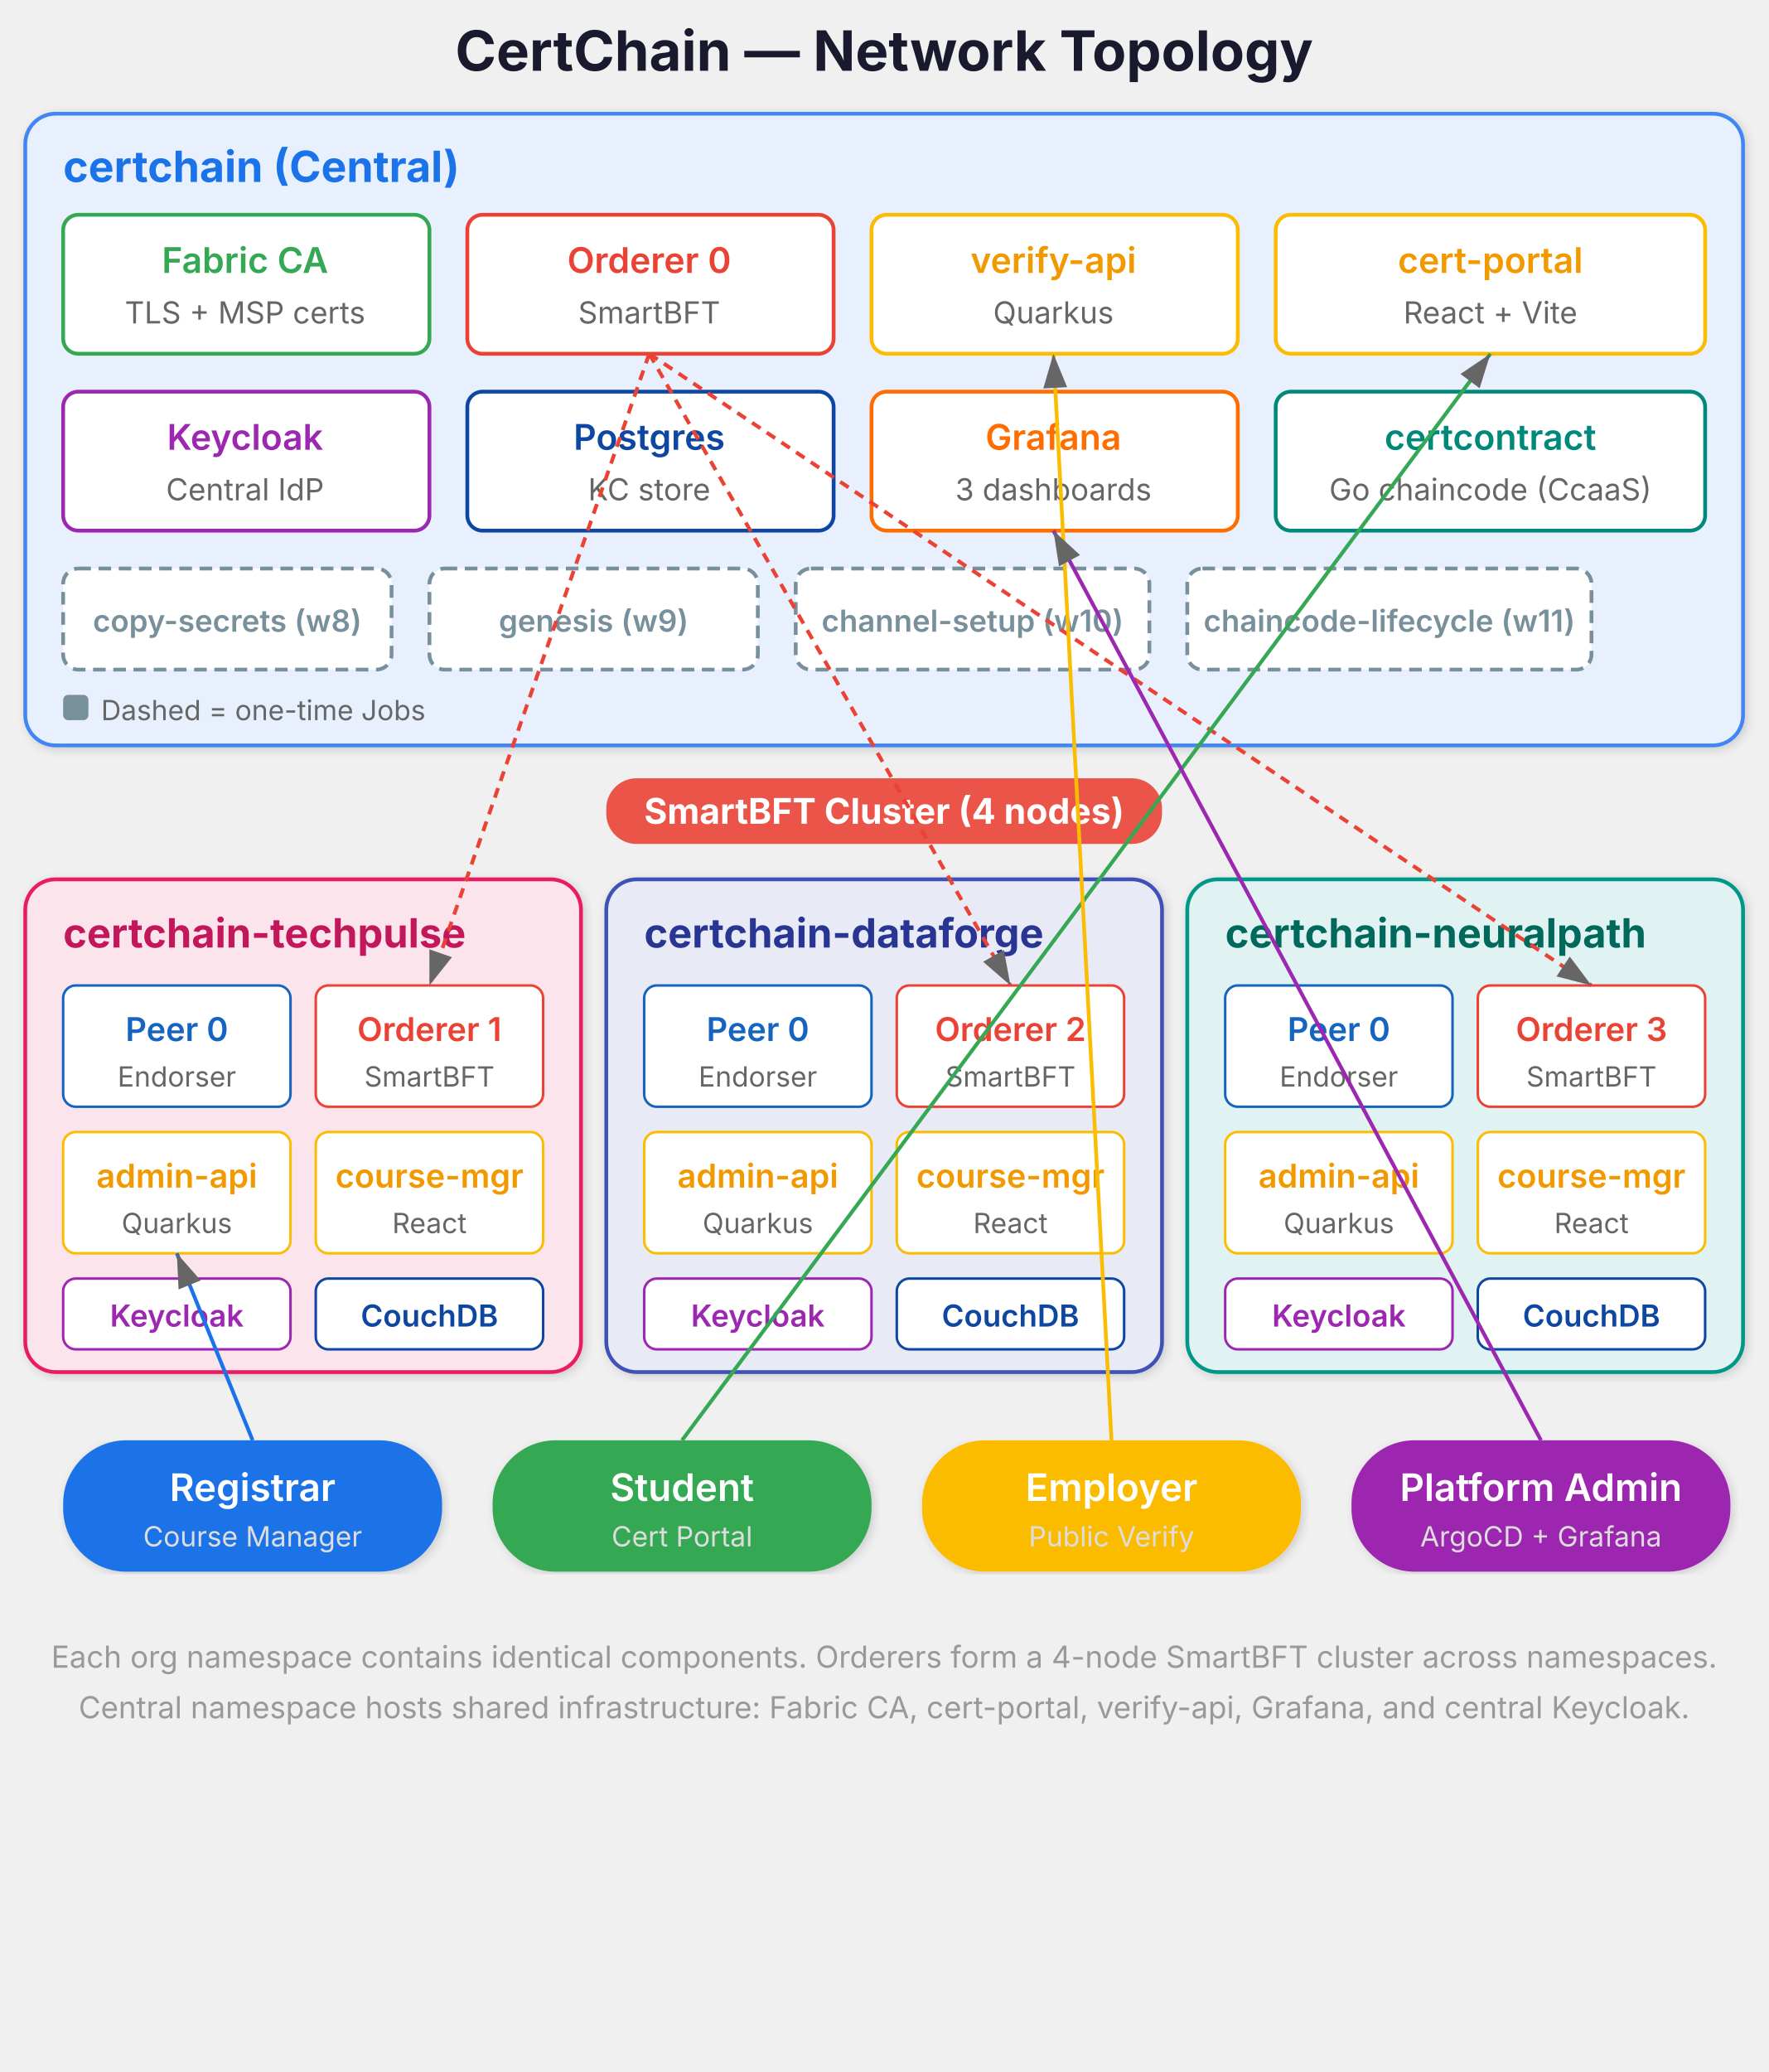
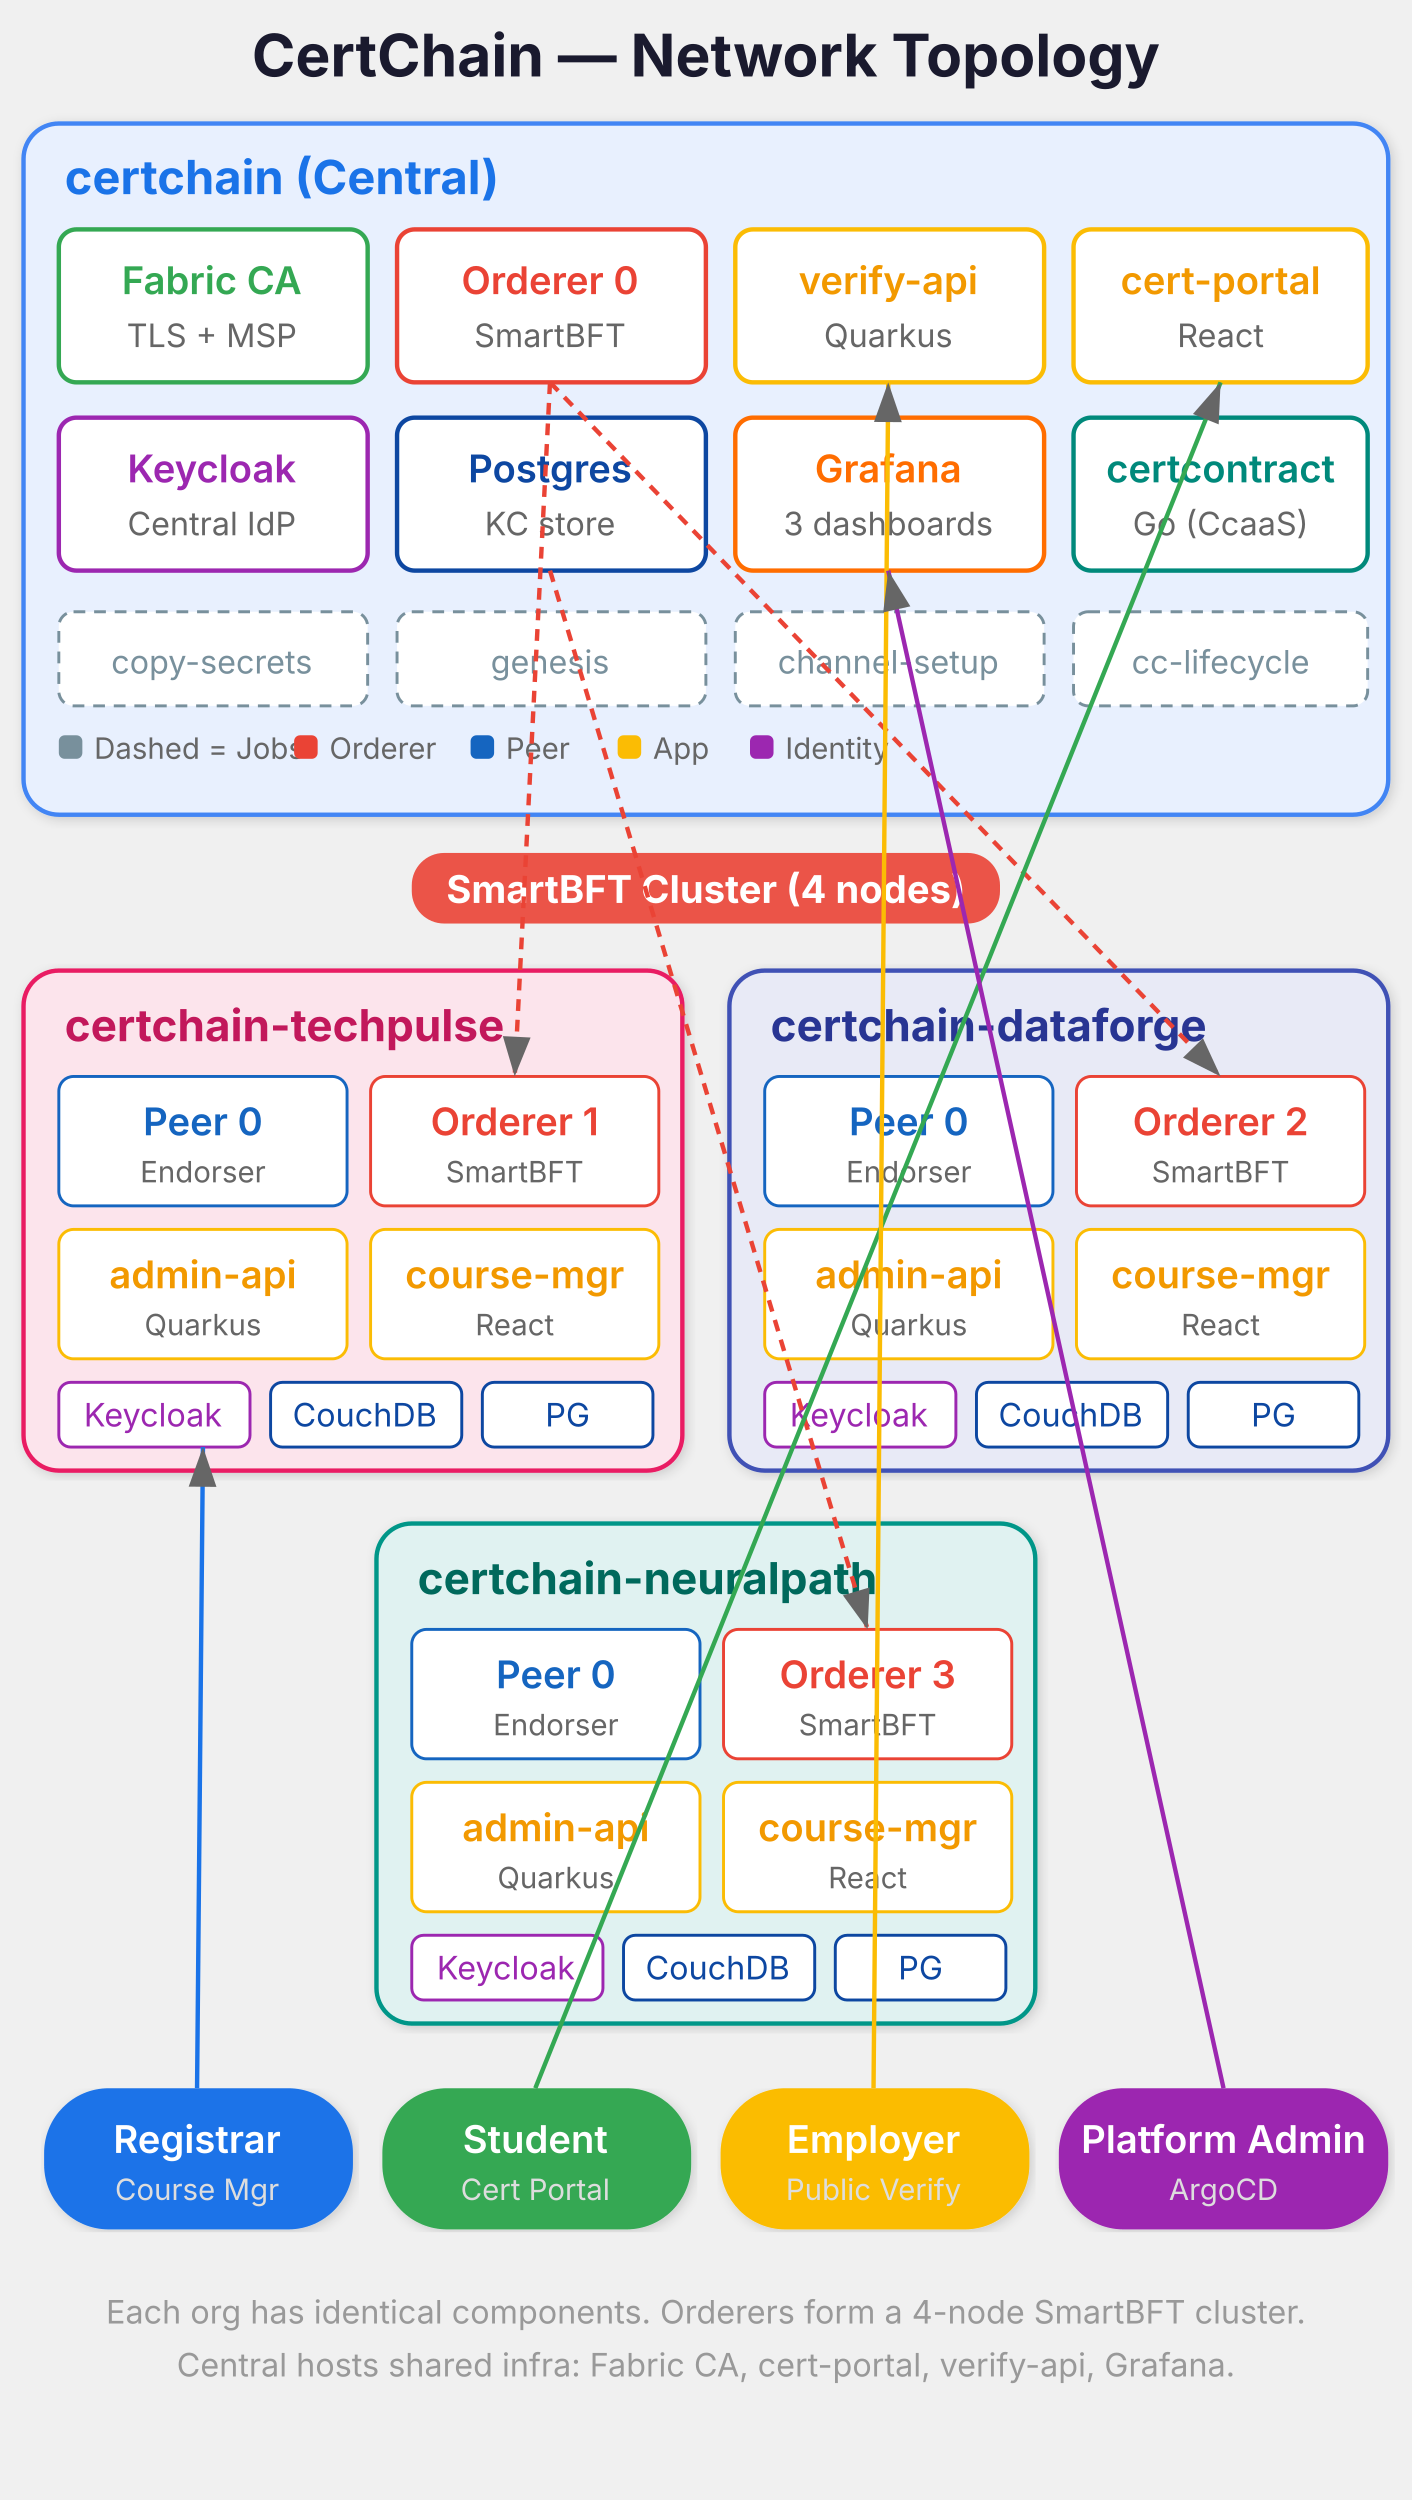
- <svg xmlns="http://www.w3.org/2000/svg" viewBox="0 0 700 820" font-family="Inter, Segoe UI, Arial, sans-serif" font-size="14">
+ <svg xmlns="http://www.w3.org/2000/svg" viewBox="0 0 480 850" font-family="Inter, Segoe UI, Arial, sans-serif" font-size="14">
  <defs>
    <filter id="shadow" x="-2%" y="-2%" width="104%" height="104%">
      <feDropShadow dx="1" dy="1" stdDeviation="2" flood-opacity="0.15" />
    </filter>
    <marker id="arrow" viewBox="0 0 10 7" refX="10" refY="3.5" markerWidth="9" markerHeight="7" orient="auto-start-reverse">
      <polygon points="0 0, 10 3.5, 0 7" fill="#666" />
    </marker>
  </defs>
-   <text x="350" y="28" text-anchor="middle" font-size="22" font-weight="bold" fill="#1a1a2e">CertChain — Network Topology</text>
-   <rect x="10" y="45" width="680" height="250" rx="12" fill="#e8f0fe" stroke="#4285f4" stroke-width="1.5" filter="url(#shadow)" />
-   <text x="25" y="72" font-size="17" font-weight="bold" fill="#1a73e8">certchain (Central)</text>
-   <rect x="25" y="85" width="145" height="55" rx="6" fill="#fff" stroke="#34a853" stroke-width="1.5" />
-   <text x="97" y="108" text-anchor="middle" font-weight="600" font-size="14" fill="#34a853">Fabric CA</text>
-   <text x="97" y="128" text-anchor="middle" font-size="12" fill="#666">TLS + MSP certs</text>
-   <rect x="185" y="85" width="145" height="55" rx="6" fill="#fff" stroke="#ea4335" stroke-width="1.5" />
-   <text x="257" y="108" text-anchor="middle" font-weight="600" font-size="14" fill="#ea4335">Orderer 0</text>
-   <text x="257" y="128" text-anchor="middle" font-size="12" fill="#666">SmartBFT</text>
-   <rect x="345" y="85" width="145" height="55" rx="6" fill="#fff" stroke="#fbbc04" stroke-width="1.5" />
-   <text x="417" y="108" text-anchor="middle" font-weight="600" font-size="14" fill="#f29900">verify-api</text>
-   <text x="417" y="128" text-anchor="middle" font-size="12" fill="#666">Quarkus</text>
-   <rect x="505" y="85" width="170" height="55" rx="6" fill="#fff" stroke="#fbbc04" stroke-width="1.5" />
-   <text x="590" y="108" text-anchor="middle" font-weight="600" font-size="14" fill="#f29900">cert-portal</text>
-   <text x="590" y="128" text-anchor="middle" font-size="12" fill="#666">React + Vite</text>
-   <rect x="25" y="155" width="145" height="55" rx="6" fill="#fff" stroke="#9c27b0" stroke-width="1.5" />
-   <text x="97" y="178" text-anchor="middle" font-weight="600" font-size="14" fill="#9c27b0">Keycloak</text>
-   <text x="97" y="198" text-anchor="middle" font-size="12" fill="#666">Central IdP</text>
-   <rect x="185" y="155" width="145" height="55" rx="6" fill="#fff" stroke="#0d47a1" stroke-width="1.5" />
-   <text x="257" y="178" text-anchor="middle" font-weight="600" font-size="14" fill="#0d47a1">Postgres</text>
-   <text x="257" y="198" text-anchor="middle" font-size="12" fill="#666">KC store</text>
-   <rect x="345" y="155" width="145" height="55" rx="6" fill="#fff" stroke="#ff6d00" stroke-width="1.5" />
-   <text x="417" y="178" text-anchor="middle" font-weight="600" font-size="14" fill="#ff6d00">Grafana</text>
-   <text x="417" y="198" text-anchor="middle" font-size="12" fill="#666">3 dashboards</text>
-   <rect x="505" y="155" width="170" height="55" rx="6" fill="#fff" stroke="#00897b" stroke-width="1.5" />
-   <text x="590" y="178" text-anchor="middle" font-weight="600" font-size="14" fill="#00897b">certcontract</text>
-   <text x="590" y="198" text-anchor="middle" font-size="12" fill="#666">Go chaincode (CcaaS)</text>
-   <rect x="25" y="225" width="130" height="40" rx="6" fill="#fff" stroke="#78909c" stroke-width="1.5" stroke-dasharray="5,3" />
-   <text x="90" y="250" text-anchor="middle" font-weight="600" font-size="12" fill="#78909c">copy-secrets (w8)</text>
-   <rect x="170" y="225" width="130" height="40" rx="6" fill="#fff" stroke="#78909c" stroke-width="1.5" stroke-dasharray="5,3" />
-   <text x="235" y="250" text-anchor="middle" font-weight="600" font-size="12" fill="#78909c">genesis (w9)</text>
-   <rect x="315" y="225" width="140" height="40" rx="6" fill="#fff" stroke="#78909c" stroke-width="1.5" stroke-dasharray="5,3" />
-   <text x="385" y="250" text-anchor="middle" font-weight="600" font-size="12" fill="#78909c">channel-setup (w10)</text>
-   <rect x="470" y="225" width="160" height="40" rx="6" fill="#fff" stroke="#78909c" stroke-width="1.5" stroke-dasharray="5,3" />
-   <text x="550" y="250" text-anchor="middle" font-weight="600" font-size="12" fill="#78909c">chaincode-lifecycle (w11)</text>
-   <rect x="25" y="275" width="10" height="10" rx="2" fill="#78909c" />
-   <text x="40" y="285" font-size="11" fill="#666">Dashed = one-time Jobs</text>
-   <rect x="240" y="308" width="220" height="26" rx="12" fill="#ea4335" opacity="0.9" />
-   <text x="350" y="326" text-anchor="middle" font-size="14" font-weight="bold" fill="#fff">SmartBFT Cluster (4 nodes)</text>
-   <rect x="10" y="348" width="220" height="195" rx="12" fill="#fce4ec" stroke="#e91e63" stroke-width="1.5" filter="url(#shadow)" />
-   <text x="25" y="375" font-size="16" font-weight="bold" fill="#c2185b">certchain-techpulse</text>
-   <rect x="25" y="390" width="90" height="48" rx="5" fill="#fff" stroke="#1565c0" stroke-width="1" />
-   <text x="70" y="412" text-anchor="middle" font-weight="600" font-size="13" fill="#1565c0">Peer 0</text>
-   <text x="70" y="430" text-anchor="middle" font-size="11" fill="#666">Endorser</text>
-   <rect x="125" y="390" width="90" height="48" rx="5" fill="#fff" stroke="#ea4335" stroke-width="1" />
-   <text x="170" y="412" text-anchor="middle" font-weight="600" font-size="13" fill="#ea4335">Orderer 1</text>
-   <text x="170" y="430" text-anchor="middle" font-size="11" fill="#666">SmartBFT</text>
-   <rect x="25" y="448" width="90" height="48" rx="5" fill="#fff" stroke="#fbbc04" stroke-width="1" />
-   <text x="70" y="470" text-anchor="middle" font-weight="600" font-size="13" fill="#f29900">admin-api</text>
-   <text x="70" y="488" text-anchor="middle" font-size="11" fill="#666">Quarkus</text>
-   <rect x="125" y="448" width="90" height="48" rx="5" fill="#fff" stroke="#fbbc04" stroke-width="1" />
-   <text x="170" y="470" text-anchor="middle" font-weight="600" font-size="13" fill="#f29900">course-mgr</text>
-   <text x="170" y="488" text-anchor="middle" font-size="11" fill="#666">React</text>
-   <rect x="25" y="506" width="90" height="28" rx="5" fill="#fff" stroke="#9c27b0" stroke-width="1" />
-   <text x="70" y="525" text-anchor="middle" font-weight="600" font-size="12" fill="#9c27b0">Keycloak</text>
-   <rect x="125" y="506" width="90" height="28" rx="5" fill="#fff" stroke="#0d47a1" stroke-width="1" />
-   <text x="170" y="525" text-anchor="middle" font-weight="600" font-size="12" fill="#0d47a1">CouchDB</text>
-   <rect x="240" y="348" width="220" height="195" rx="12" fill="#e8eaf6" stroke="#3f51b5" stroke-width="1.5" filter="url(#shadow)" />
-   <text x="255" y="375" font-size="16" font-weight="bold" fill="#283593">certchain-dataforge</text>
-   <rect x="255" y="390" width="90" height="48" rx="5" fill="#fff" stroke="#1565c0" stroke-width="1" />
-   <text x="300" y="412" text-anchor="middle" font-weight="600" font-size="13" fill="#1565c0">Peer 0</text>
-   <text x="300" y="430" text-anchor="middle" font-size="11" fill="#666">Endorser</text>
-   <rect x="355" y="390" width="90" height="48" rx="5" fill="#fff" stroke="#ea4335" stroke-width="1" />
-   <text x="400" y="412" text-anchor="middle" font-weight="600" font-size="13" fill="#ea4335">Orderer 2</text>
-   <text x="400" y="430" text-anchor="middle" font-size="11" fill="#666">SmartBFT</text>
-   <rect x="255" y="448" width="90" height="48" rx="5" fill="#fff" stroke="#fbbc04" stroke-width="1" />
-   <text x="300" y="470" text-anchor="middle" font-weight="600" font-size="13" fill="#f29900">admin-api</text>
-   <text x="300" y="488" text-anchor="middle" font-size="11" fill="#666">Quarkus</text>
-   <rect x="355" y="448" width="90" height="48" rx="5" fill="#fff" stroke="#fbbc04" stroke-width="1" />
-   <text x="400" y="470" text-anchor="middle" font-weight="600" font-size="13" fill="#f29900">course-mgr</text>
-   <text x="400" y="488" text-anchor="middle" font-size="11" fill="#666">React</text>
-   <rect x="255" y="506" width="90" height="28" rx="5" fill="#fff" stroke="#9c27b0" stroke-width="1" />
-   <text x="300" y="525" text-anchor="middle" font-weight="600" font-size="12" fill="#9c27b0">Keycloak</text>
-   <rect x="355" y="506" width="90" height="28" rx="5" fill="#fff" stroke="#0d47a1" stroke-width="1" />
-   <text x="400" y="525" text-anchor="middle" font-weight="600" font-size="12" fill="#0d47a1">CouchDB</text>
-   <rect x="470" y="348" width="220" height="195" rx="12" fill="#e0f2f1" stroke="#009688" stroke-width="1.5" filter="url(#shadow)" />
-   <text x="485" y="375" font-size="16" font-weight="bold" fill="#00695c">certchain-neuralpath</text>
-   <rect x="485" y="390" width="90" height="48" rx="5" fill="#fff" stroke="#1565c0" stroke-width="1" />
-   <text x="530" y="412" text-anchor="middle" font-weight="600" font-size="13" fill="#1565c0">Peer 0</text>
-   <text x="530" y="430" text-anchor="middle" font-size="11" fill="#666">Endorser</text>
-   <rect x="585" y="390" width="90" height="48" rx="5" fill="#fff" stroke="#ea4335" stroke-width="1" />
-   <text x="630" y="412" text-anchor="middle" font-weight="600" font-size="13" fill="#ea4335">Orderer 3</text>
-   <text x="630" y="430" text-anchor="middle" font-size="11" fill="#666">SmartBFT</text>
-   <rect x="485" y="448" width="90" height="48" rx="5" fill="#fff" stroke="#fbbc04" stroke-width="1" />
-   <text x="530" y="470" text-anchor="middle" font-weight="600" font-size="13" fill="#f29900">admin-api</text>
-   <text x="530" y="488" text-anchor="middle" font-size="11" fill="#666">Quarkus</text>
-   <rect x="585" y="448" width="90" height="48" rx="5" fill="#fff" stroke="#fbbc04" stroke-width="1" />
-   <text x="630" y="470" text-anchor="middle" font-weight="600" font-size="13" fill="#f29900">course-mgr</text>
-   <text x="630" y="488" text-anchor="middle" font-size="11" fill="#666">React</text>
-   <rect x="485" y="506" width="90" height="28" rx="5" fill="#fff" stroke="#9c27b0" stroke-width="1" />
-   <text x="530" y="525" text-anchor="middle" font-weight="600" font-size="12" fill="#9c27b0">Keycloak</text>
-   <rect x="585" y="506" width="90" height="28" rx="5" fill="#fff" stroke="#0d47a1" stroke-width="1" />
-   <text x="630" y="525" text-anchor="middle" font-weight="600" font-size="12" fill="#0d47a1">CouchDB</text>
-   <line x1="257" y1="140" x2="170" y2="390" stroke="#ea4335" stroke-width="1.5" stroke-dasharray="4,3" marker-end="url(#arrow)" />
-   <line x1="257" y1="140" x2="400" y2="390" stroke="#ea4335" stroke-width="1.5" stroke-dasharray="4,3" marker-end="url(#arrow)" />
-   <line x1="257" y1="140" x2="630" y2="390" stroke="#ea4335" stroke-width="1.5" stroke-dasharray="4,3" marker-end="url(#arrow)" />
-   <rect x="25" y="570" width="150" height="52" rx="25" fill="#1a73e8" filter="url(#shadow)" />
-   <text x="100" y="594" text-anchor="middle" font-weight="600" font-size="15" fill="#fff">Registrar</text>
-   <text x="100" y="612" text-anchor="middle" font-size="11" fill="#ddd">Course Manager</text>
-   <rect x="195" y="570" width="150" height="52" rx="25" fill="#34a853" filter="url(#shadow)" />
-   <text x="270" y="594" text-anchor="middle" font-weight="600" font-size="15" fill="#fff">Student</text>
-   <text x="270" y="612" text-anchor="middle" font-size="11" fill="#ddd">Cert Portal</text>
-   <rect x="365" y="570" width="150" height="52" rx="25" fill="#fbbc04" filter="url(#shadow)" />
-   <text x="440" y="594" text-anchor="middle" font-weight="600" font-size="15" fill="#fff">Employer</text>
-   <text x="440" y="612" text-anchor="middle" font-size="11" fill="#ddd">Public Verify</text>
-   <rect x="535" y="570" width="150" height="52" rx="25" fill="#9c27b0" filter="url(#shadow)" />
-   <text x="610" y="594" text-anchor="middle" font-weight="600" font-size="15" fill="#fff">Platform Admin</text>
-   <text x="610" y="612" text-anchor="middle" font-size="11" fill="#ddd">ArgoCD + Grafana</text>
-   <line x1="100" y1="570" x2="70" y2="496" stroke="#1a73e8" stroke-width="1.5" marker-end="url(#arrow)" />
-   <line x1="270" y1="570" x2="590" y2="140" stroke="#34a853" stroke-width="1.5" marker-end="url(#arrow)" />
-   <line x1="440" y1="570" x2="417" y2="140" stroke="#fbbc04" stroke-width="1.5" marker-end="url(#arrow)" />
-   <line x1="610" y1="570" x2="417" y2="210" stroke="#9c27b0" stroke-width="1.5" marker-end="url(#arrow)" />
-   <text x="350" y="660" text-anchor="middle" font-size="12" fill="#999">Each org namespace contains identical components. Orderers form a 4-node SmartBFT cluster across namespaces.</text>
-   <text x="350" y="680" text-anchor="middle" font-size="12" fill="#999">Central namespace hosts shared infrastructure: Fabric CA, cert-portal, verify-api, Grafana, and central Keycloak.</text>
+   <text x="240" y="26" text-anchor="middle" font-size="20" font-weight="bold" fill="#1a1a2e">CertChain — Network Topology</text>
+   <rect x="8" y="42" width="464" height="235" rx="12" fill="#e8f0fe" stroke="#4285f4" stroke-width="1.5" filter="url(#shadow)" />
+   <text x="22" y="66" font-size="16" font-weight="bold" fill="#1a73e8">certchain (Central)</text>
+   <rect x="20" y="78" width="105" height="52" rx="6" fill="#fff" stroke="#34a853" stroke-width="1.5" />
+   <text x="72" y="100" text-anchor="middle" font-weight="600" font-size="13" fill="#34a853">Fabric CA</text>
+   <text x="72" y="118" text-anchor="middle" font-size="11" fill="#666">TLS + MSP</text>
+   <rect x="135" y="78" width="105" height="52" rx="6" fill="#fff" stroke="#ea4335" stroke-width="1.5" />
+   <text x="187" y="100" text-anchor="middle" font-weight="600" font-size="13" fill="#ea4335">Orderer 0</text>
+   <text x="187" y="118" text-anchor="middle" font-size="11" fill="#666">SmartBFT</text>
+   <rect x="250" y="78" width="105" height="52" rx="6" fill="#fff" stroke="#fbbc04" stroke-width="1.5" />
+   <text x="302" y="100" text-anchor="middle" font-weight="600" font-size="13" fill="#f29900">verify-api</text>
+   <text x="302" y="118" text-anchor="middle" font-size="11" fill="#666">Quarkus</text>
+   <rect x="365" y="78" width="100" height="52" rx="6" fill="#fff" stroke="#fbbc04" stroke-width="1.5" />
+   <text x="415" y="100" text-anchor="middle" font-weight="600" font-size="13" fill="#f29900">cert-portal</text>
+   <text x="415" y="118" text-anchor="middle" font-size="11" fill="#666">React</text>
+   <rect x="20" y="142" width="105" height="52" rx="6" fill="#fff" stroke="#9c27b0" stroke-width="1.5" />
+   <text x="72" y="164" text-anchor="middle" font-weight="600" font-size="13" fill="#9c27b0">Keycloak</text>
+   <text x="72" y="182" text-anchor="middle" font-size="11" fill="#666">Central IdP</text>
+   <rect x="135" y="142" width="105" height="52" rx="6" fill="#fff" stroke="#0d47a1" stroke-width="1.5" />
+   <text x="187" y="164" text-anchor="middle" font-weight="600" font-size="13" fill="#0d47a1">Postgres</text>
+   <text x="187" y="182" text-anchor="middle" font-size="11" fill="#666">KC store</text>
+   <rect x="250" y="142" width="105" height="52" rx="6" fill="#fff" stroke="#ff6d00" stroke-width="1.5" />
+   <text x="302" y="164" text-anchor="middle" font-weight="600" font-size="13" fill="#ff6d00">Grafana</text>
+   <text x="302" y="182" text-anchor="middle" font-size="11" fill="#666">3 dashboards</text>
+   <rect x="365" y="142" width="100" height="52" rx="6" fill="#fff" stroke="#00897b" stroke-width="1.5" />
+   <text x="415" y="164" text-anchor="middle" font-weight="600" font-size="13" fill="#00897b">certcontract</text>
+   <text x="415" y="182" text-anchor="middle" font-size="11" fill="#666">Go (CcaaS)</text>
+   <rect x="20" y="208" width="105" height="32" rx="5" fill="#fff" stroke="#78909c" stroke-width="1" stroke-dasharray="4,3" />
+   <text x="72" y="229" text-anchor="middle" font-size="11" fill="#78909c">copy-secrets</text>
+   <rect x="135" y="208" width="105" height="32" rx="5" fill="#fff" stroke="#78909c" stroke-width="1" stroke-dasharray="4,3" />
+   <text x="187" y="229" text-anchor="middle" font-size="11" fill="#78909c">genesis</text>
+   <rect x="250" y="208" width="105" height="32" rx="5" fill="#fff" stroke="#78909c" stroke-width="1" stroke-dasharray="4,3" />
+   <text x="302" y="229" text-anchor="middle" font-size="11" fill="#78909c">channel-setup</text>
+   <rect x="365" y="208" width="100" height="32" rx="5" fill="#fff" stroke="#78909c" stroke-width="1" stroke-dasharray="4,3" />
+   <text x="415" y="229" text-anchor="middle" font-size="11" fill="#78909c">cc-lifecycle</text>
+   <rect x="20" y="250" width="8" height="8" rx="2" fill="#78909c" />
+   <text x="32" y="258" font-size="10" fill="#666">Dashed = Jobs</text>
+   <rect x="100" y="250" width="8" height="8" rx="2" fill="#ea4335" />
+   <text x="112" y="258" font-size="10" fill="#666">Orderer</text>
+   <rect x="160" y="250" width="8" height="8" rx="2" fill="#1565c0" />
+   <text x="172" y="258" font-size="10" fill="#666">Peer</text>
+   <rect x="210" y="250" width="8" height="8" rx="2" fill="#fbbc04" />
+   <text x="222" y="258" font-size="10" fill="#666">App</text>
+   <rect x="255" y="250" width="8" height="8" rx="2" fill="#9c27b0" />
+   <text x="267" y="258" font-size="10" fill="#666">Identity</text>
+   <rect x="140" y="290" width="200" height="24" rx="11" fill="#ea4335" opacity="0.9" />
+   <text x="240" y="307" text-anchor="middle" font-size="13" font-weight="bold" fill="#fff">SmartBFT Cluster (4 nodes)</text>
+   <rect x="8" y="330" width="224" height="170" rx="12" fill="#fce4ec" stroke="#e91e63" stroke-width="1.5" filter="url(#shadow)" />
+   <text x="22" y="354" font-size="15" font-weight="bold" fill="#c2185b">certchain-techpulse</text>
+   <rect x="20" y="366" width="98" height="44" rx="5" fill="#fff" stroke="#1565c0" stroke-width="1" />
+   <text x="69" y="386" text-anchor="middle" font-weight="600" font-size="13" fill="#1565c0">Peer 0</text>
+   <text x="69" y="402" text-anchor="middle" font-size="10" fill="#666">Endorser</text>
+   <rect x="126" y="366" width="98" height="44" rx="5" fill="#fff" stroke="#ea4335" stroke-width="1" />
+   <text x="175" y="386" text-anchor="middle" font-weight="600" font-size="13" fill="#ea4335">Orderer 1</text>
+   <text x="175" y="402" text-anchor="middle" font-size="10" fill="#666">SmartBFT</text>
+   <rect x="20" y="418" width="98" height="44" rx="5" fill="#fff" stroke="#fbbc04" stroke-width="1" />
+   <text x="69" y="438" text-anchor="middle" font-weight="600" font-size="13" fill="#f29900">admin-api</text>
+   <text x="69" y="454" text-anchor="middle" font-size="10" fill="#666">Quarkus</text>
+   <rect x="126" y="418" width="98" height="44" rx="5" fill="#fff" stroke="#fbbc04" stroke-width="1" />
+   <text x="175" y="438" text-anchor="middle" font-weight="600" font-size="13" fill="#f29900">course-mgr</text>
+   <text x="175" y="454" text-anchor="middle" font-size="10" fill="#666">React</text>
+   <rect x="20" y="470" width="65" height="22" rx="4" fill="#fff" stroke="#9c27b0" stroke-width="1" />
+   <text x="52" y="485" text-anchor="middle" font-size="11" fill="#9c27b0">Keycloak</text>
+   <rect x="92" y="470" width="65" height="22" rx="4" fill="#fff" stroke="#0d47a1" stroke-width="1" />
+   <text x="124" y="485" text-anchor="middle" font-size="11" fill="#0d47a1">CouchDB</text>
+   <rect x="164" y="470" width="58" height="22" rx="4" fill="#fff" stroke="#0d47a1" stroke-width="1" />
+   <text x="193" y="485" text-anchor="middle" font-size="11" fill="#0d47a1">PG</text>
+   <rect x="248" y="330" width="224" height="170" rx="12" fill="#e8eaf6" stroke="#3f51b5" stroke-width="1.5" filter="url(#shadow)" />
+   <text x="262" y="354" font-size="15" font-weight="bold" fill="#283593">certchain-dataforge</text>
+   <rect x="260" y="366" width="98" height="44" rx="5" fill="#fff" stroke="#1565c0" stroke-width="1" />
+   <text x="309" y="386" text-anchor="middle" font-weight="600" font-size="13" fill="#1565c0">Peer 0</text>
+   <text x="309" y="402" text-anchor="middle" font-size="10" fill="#666">Endorser</text>
+   <rect x="366" y="366" width="98" height="44" rx="5" fill="#fff" stroke="#ea4335" stroke-width="1" />
+   <text x="415" y="386" text-anchor="middle" font-weight="600" font-size="13" fill="#ea4335">Orderer 2</text>
+   <text x="415" y="402" text-anchor="middle" font-size="10" fill="#666">SmartBFT</text>
+   <rect x="260" y="418" width="98" height="44" rx="5" fill="#fff" stroke="#fbbc04" stroke-width="1" />
+   <text x="309" y="438" text-anchor="middle" font-weight="600" font-size="13" fill="#f29900">admin-api</text>
+   <text x="309" y="454" text-anchor="middle" font-size="10" fill="#666">Quarkus</text>
+   <rect x="366" y="418" width="98" height="44" rx="5" fill="#fff" stroke="#fbbc04" stroke-width="1" />
+   <text x="415" y="438" text-anchor="middle" font-weight="600" font-size="13" fill="#f29900">course-mgr</text>
+   <text x="415" y="454" text-anchor="middle" font-size="10" fill="#666">React</text>
+   <rect x="260" y="470" width="65" height="22" rx="4" fill="#fff" stroke="#9c27b0" stroke-width="1" />
+   <text x="292" y="485" text-anchor="middle" font-size="11" fill="#9c27b0">Keycloak</text>
+   <rect x="332" y="470" width="65" height="22" rx="4" fill="#fff" stroke="#0d47a1" stroke-width="1" />
+   <text x="364" y="485" text-anchor="middle" font-size="11" fill="#0d47a1">CouchDB</text>
+   <rect x="404" y="470" width="58" height="22" rx="4" fill="#fff" stroke="#0d47a1" stroke-width="1" />
+   <text x="433" y="485" text-anchor="middle" font-size="11" fill="#0d47a1">PG</text>
+   <rect x="128" y="518" width="224" height="170" rx="12" fill="#e0f2f1" stroke="#009688" stroke-width="1.5" filter="url(#shadow)" />
+   <text x="142" y="542" font-size="15" font-weight="bold" fill="#00695c">certchain-neuralpath</text>
+   <rect x="140" y="554" width="98" height="44" rx="5" fill="#fff" stroke="#1565c0" stroke-width="1" />
+   <text x="189" y="574" text-anchor="middle" font-weight="600" font-size="13" fill="#1565c0">Peer 0</text>
+   <text x="189" y="590" text-anchor="middle" font-size="10" fill="#666">Endorser</text>
+   <rect x="246" y="554" width="98" height="44" rx="5" fill="#fff" stroke="#ea4335" stroke-width="1" />
+   <text x="295" y="574" text-anchor="middle" font-weight="600" font-size="13" fill="#ea4335">Orderer 3</text>
+   <text x="295" y="590" text-anchor="middle" font-size="10" fill="#666">SmartBFT</text>
+   <rect x="140" y="606" width="98" height="44" rx="5" fill="#fff" stroke="#fbbc04" stroke-width="1" />
+   <text x="189" y="626" text-anchor="middle" font-weight="600" font-size="13" fill="#f29900">admin-api</text>
+   <text x="189" y="642" text-anchor="middle" font-size="10" fill="#666">Quarkus</text>
+   <rect x="246" y="606" width="98" height="44" rx="5" fill="#fff" stroke="#fbbc04" stroke-width="1" />
+   <text x="295" y="626" text-anchor="middle" font-weight="600" font-size="13" fill="#f29900">course-mgr</text>
+   <text x="295" y="642" text-anchor="middle" font-size="10" fill="#666">React</text>
+   <rect x="140" y="658" width="65" height="22" rx="4" fill="#fff" stroke="#9c27b0" stroke-width="1" />
+   <text x="172" y="673" text-anchor="middle" font-size="11" fill="#9c27b0">Keycloak</text>
+   <rect x="212" y="658" width="65" height="22" rx="4" fill="#fff" stroke="#0d47a1" stroke-width="1" />
+   <text x="244" y="673" text-anchor="middle" font-size="11" fill="#0d47a1">CouchDB</text>
+   <rect x="284" y="658" width="58" height="22" rx="4" fill="#fff" stroke="#0d47a1" stroke-width="1" />
+   <text x="313" y="673" text-anchor="middle" font-size="11" fill="#0d47a1">PG</text>
+   <line x1="187" y1="130" x2="175" y2="366" stroke="#ea4335" stroke-width="1.5" stroke-dasharray="4,3" marker-end="url(#arrow)" />
+   <line x1="187" y1="130" x2="415" y2="366" stroke="#ea4335" stroke-width="1.5" stroke-dasharray="4,3" marker-end="url(#arrow)" />
+   <line x1="187" y1="194" x2="295" y2="554" stroke="#ea4335" stroke-width="1.5" stroke-dasharray="4,3" marker-end="url(#arrow)" />
+   <rect x="15" y="710" width="105" height="48" rx="22" fill="#1a73e8" filter="url(#shadow)" />
+   <text x="67" y="732" text-anchor="middle" font-weight="600" font-size="13" fill="#fff">Registrar</text>
+   <text x="67" y="748" text-anchor="middle" font-size="10" fill="#ddd">Course Mgr</text>
+   <rect x="130" y="710" width="105" height="48" rx="22" fill="#34a853" filter="url(#shadow)" />
+   <text x="182" y="732" text-anchor="middle" font-weight="600" font-size="13" fill="#fff">Student</text>
+   <text x="182" y="748" text-anchor="middle" font-size="10" fill="#ddd">Cert Portal</text>
+   <rect x="245" y="710" width="105" height="48" rx="22" fill="#fbbc04" filter="url(#shadow)" />
+   <text x="297" y="732" text-anchor="middle" font-weight="600" font-size="13" fill="#fff">Employer</text>
+   <text x="297" y="748" text-anchor="middle" font-size="10" fill="#ddd">Public Verify</text>
+   <rect x="360" y="710" width="112" height="48" rx="22" fill="#9c27b0" filter="url(#shadow)" />
+   <text x="416" y="732" text-anchor="middle" font-weight="600" font-size="13" fill="#fff">Platform Admin</text>
+   <text x="416" y="748" text-anchor="middle" font-size="10" fill="#ddd">ArgoCD</text>
+   <line x1="67" y1="710" x2="69" y2="492" stroke="#1a73e8" stroke-width="1.5" marker-end="url(#arrow)" />
+   <line x1="182" y1="710" x2="415" y2="130" stroke="#34a853" stroke-width="1.5" marker-end="url(#arrow)" />
+   <line x1="297" y1="710" x2="302" y2="130" stroke="#fbbc04" stroke-width="1.5" marker-end="url(#arrow)" />
+   <line x1="416" y1="710" x2="302" y2="194" stroke="#9c27b0" stroke-width="1.5" marker-end="url(#arrow)" />
+   <text x="240" y="790" text-anchor="middle" font-size="11" fill="#999">Each org has identical components. Orderers form a 4-node SmartBFT cluster.</text>
+   <text x="240" y="808" text-anchor="middle" font-size="11" fill="#999">Central hosts shared infra: Fabric CA, cert-portal, verify-api, Grafana.</text>
</svg>
